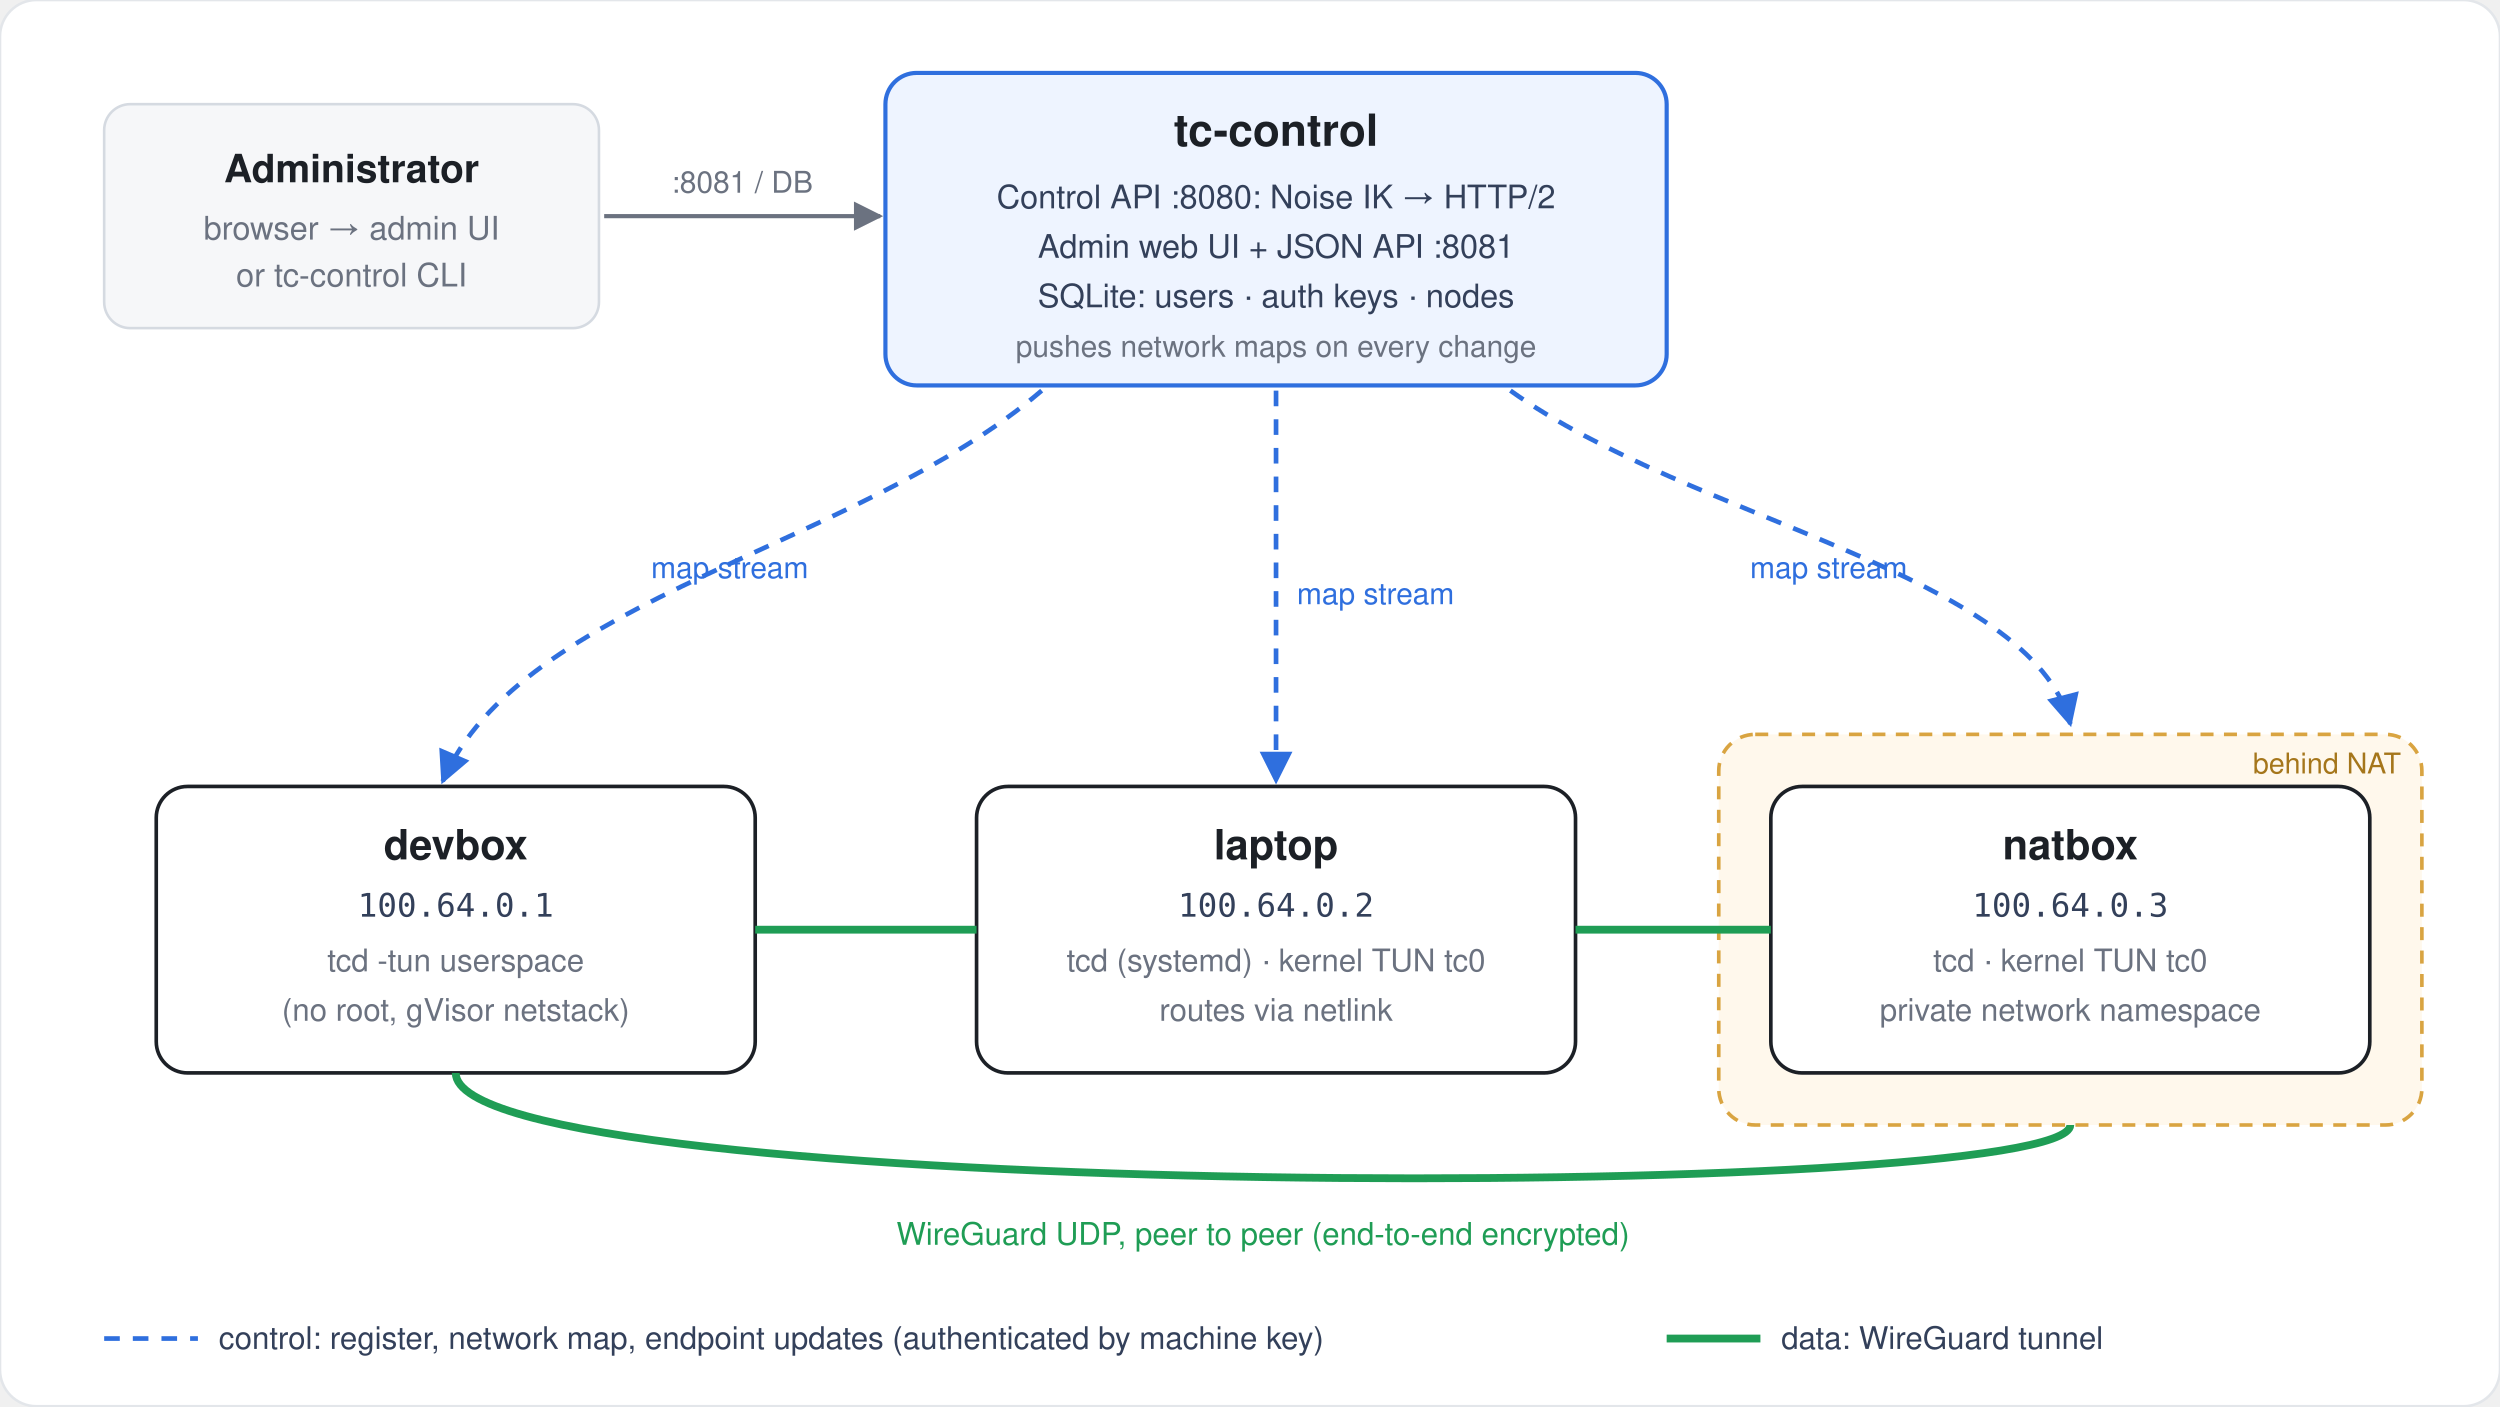
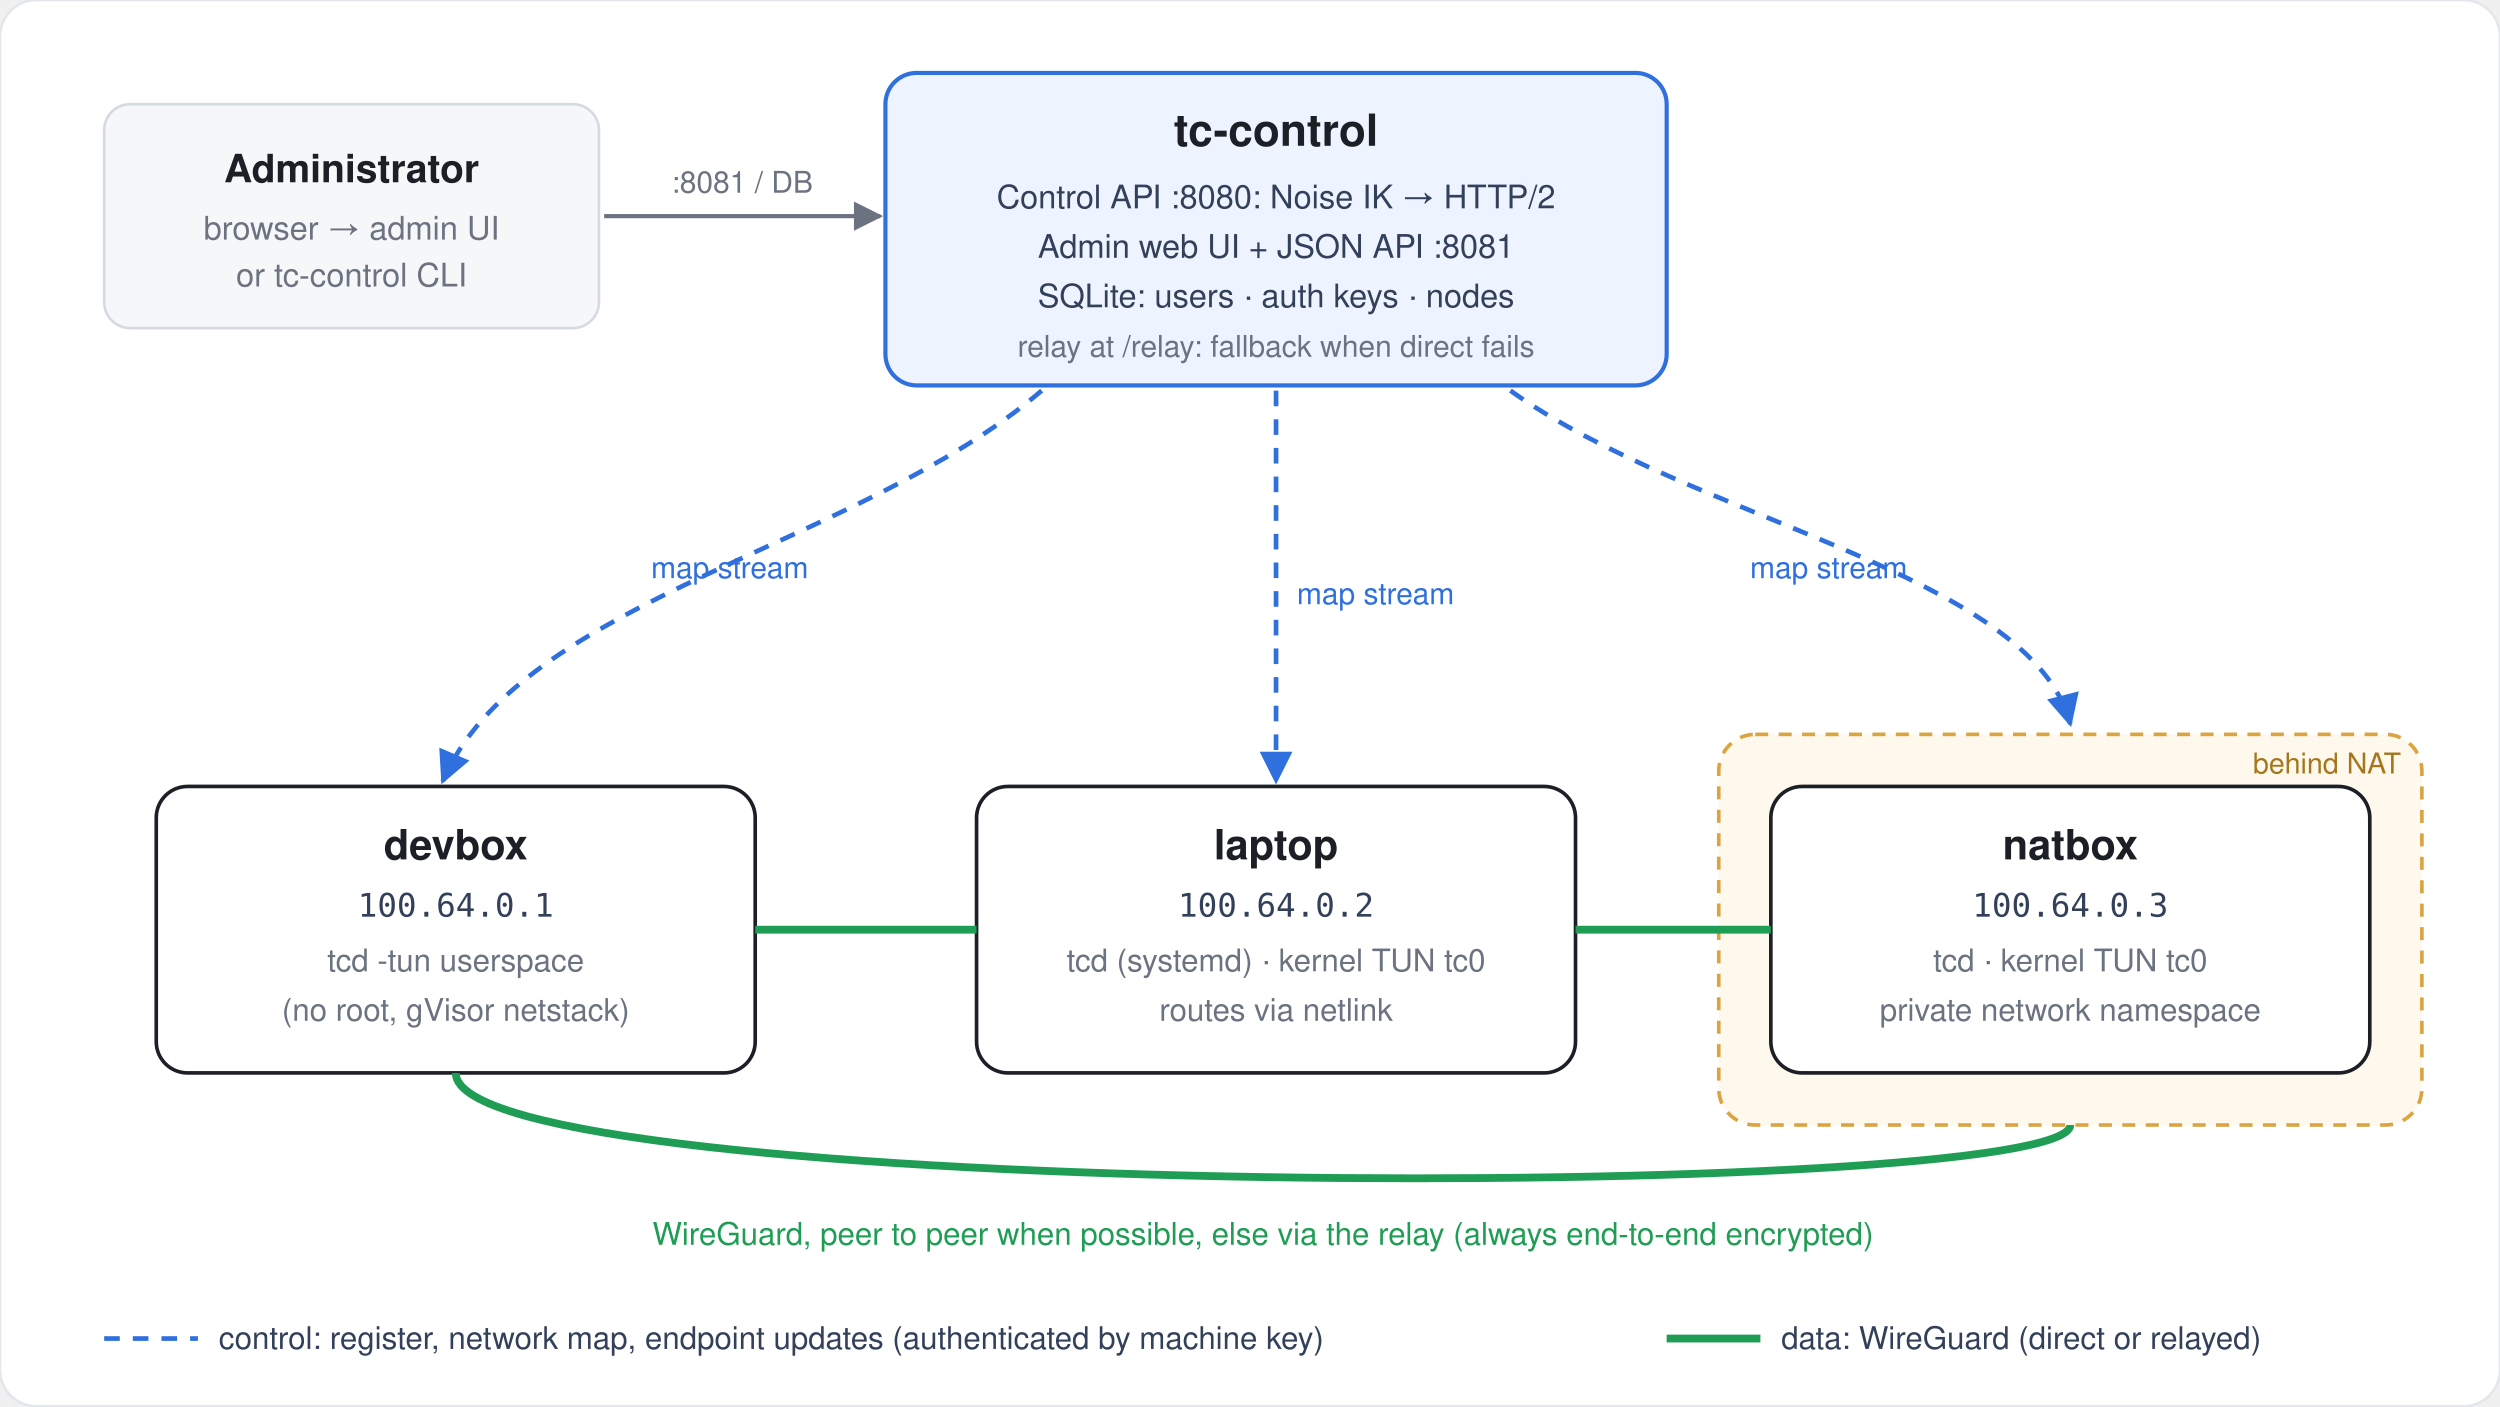
<svg xmlns="http://www.w3.org/2000/svg" viewBox="0 0 960 540" width="960" height="540" font-family="system-ui, -apple-system, 'Segoe UI', Helvetica, Arial, sans-serif">
  <defs>
    <marker id="arrow" viewBox="0 0 10 10" refX="9" refY="5" markerWidth="7" markerHeight="7" orient="auto-start-reverse">
      <path d="M0,0 L10,5 L0,10 z" fill="#2f6fde" />
    </marker>
    <marker id="arrowg" viewBox="0 0 10 10" refX="9" refY="5" markerWidth="7" markerHeight="7" orient="auto-start-reverse">
      <path d="M0,0 L10,5 L0,10 z" fill="#6b7280" />
    </marker>
  </defs>
  <rect width="960" height="540" rx="14" fill="#ffffff" stroke="#e3e6ea" />
  <rect x="40" y="40" width="190" height="86" rx="10" fill="#f6f7f9" stroke="#d5dae1" />
  <text x="135" y="70" text-anchor="middle" font-size="15" font-weight="600" fill="#1c2026">Administrator</text>
  <text x="135" y="92" text-anchor="middle" font-size="12.5" fill="#6b7280">browser → admin UI</text>
  <text x="135" y="110" text-anchor="middle" font-size="12.5" fill="#6b7280">or tc-control CLI</text>
  <line x1="232" y1="83" x2="338" y2="83" stroke="#6b7280" stroke-width="1.6" marker-end="url(#arrowg)" />
  <text x="285" y="74" text-anchor="middle" font-size="11.5" fill="#6b7280">:8081 / DB</text>
  <rect x="340" y="28" width="300" height="120" rx="12" fill="#eef4ff" stroke="#2f6fde" stroke-width="1.6" />
  <text x="490" y="56" text-anchor="middle" font-size="17" font-weight="700" fill="#1c2026">tc-control</text>
  <text x="490" y="80" text-anchor="middle" font-size="12.5" fill="#33405a">Control API :8080: Noise IK → HTTP/2</text>
  <text x="490" y="99" text-anchor="middle" font-size="12.5" fill="#33405a">Admin web UI + JSON API :8081</text>
  <text x="490" y="118" text-anchor="middle" font-size="12.5" fill="#33405a">SQLite: users · auth keys · nodes</text>
-   <text x="490" y="137" text-anchor="middle" font-size="11.5" fill="#6b7280">pushes network maps on every change</text>
+   <text x="490" y="137" text-anchor="middle" font-size="11.5" fill="#6b7280">relay at /relay: fallback when direct fails</text>
  <path d="M400,150 C330,210 200,230 170,300" fill="none" stroke="#2f6fde" stroke-width="1.8" stroke-dasharray="6 5" marker-end="url(#arrow)" />
  <path d="M490,150 L490,300" fill="none" stroke="#2f6fde" stroke-width="1.8" stroke-dasharray="6 5" marker-end="url(#arrow)" />
  <path d="M580,150 C650,200 780,220 795,278" fill="none" stroke="#2f6fde" stroke-width="1.8" stroke-dasharray="6 5" marker-end="url(#arrow)" />
  <text x="250" y="222" font-size="11.5" fill="#2f6fde">map stream</text>
  <text x="498" y="232" font-size="11.5" fill="#2f6fde">map stream</text>
  <text x="672" y="222" font-size="11.5" fill="#2f6fde">map stream</text>
  <rect x="60" y="302" width="230" height="110" rx="12" fill="#ffffff" stroke="#1c2026" stroke-width="1.4" />
  <text x="175" y="330" text-anchor="middle" font-size="16" font-weight="700" fill="#1c2026">devbox</text>
  <text x="175" y="352" text-anchor="middle" font-size="12.5" fill="#33405a" font-family="ui-monospace, 'DejaVu Sans Mono', monospace">100.64.0.1</text>
  <text x="175" y="373" text-anchor="middle" font-size="12" fill="#6b7280">tcd -tun userspace</text>
  <text x="175" y="392" text-anchor="middle" font-size="12" fill="#6b7280">(no root, gVisor netstack)</text>
  <rect x="375" y="302" width="230" height="110" rx="12" fill="#ffffff" stroke="#1c2026" stroke-width="1.4" />
  <text x="490" y="330" text-anchor="middle" font-size="16" font-weight="700" fill="#1c2026">laptop</text>
  <text x="490" y="352" text-anchor="middle" font-size="12.5" fill="#33405a" font-family="ui-monospace, 'DejaVu Sans Mono', monospace">100.64.0.2</text>
  <text x="490" y="373" text-anchor="middle" font-size="12" fill="#6b7280">tcd (systemd) · kernel TUN tc0</text>
  <text x="490" y="392" text-anchor="middle" font-size="12" fill="#6b7280">routes via netlink</text>
  <rect x="660" y="282" width="270" height="150" rx="14" fill="#fff8ec" stroke="#d9a441" stroke-width="1.4" stroke-dasharray="5 4" />
  <text x="922" y="297" text-anchor="end" font-size="11" fill="#a5761b">behind NAT</text>
  <rect x="680" y="302" width="230" height="110" rx="12" fill="#ffffff" stroke="#1c2026" stroke-width="1.4" />
  <text x="795" y="330" text-anchor="middle" font-size="16" font-weight="700" fill="#1c2026">natbox</text>
  <text x="795" y="352" text-anchor="middle" font-size="12.5" fill="#33405a" font-family="ui-monospace, 'DejaVu Sans Mono', monospace">100.64.0.3</text>
  <text x="795" y="373" text-anchor="middle" font-size="12" fill="#6b7280">tcd · kernel TUN tc0</text>
  <text x="795" y="392" text-anchor="middle" font-size="12" fill="#6b7280">private network namespace</text>
  <line x1="290" y1="357" x2="375" y2="357" stroke="#1f9d55" stroke-width="3" />
  <line x1="605" y1="357" x2="680" y2="357" stroke="#1f9d55" stroke-width="3" />
  <path d="M175,412 C175,462 795,462 795,432" fill="none" stroke="#1f9d55" stroke-width="3" />
-   <text x="485" y="478" text-anchor="middle" font-size="12" fill="#1f9d55">WireGuard UDP, peer to peer (end-to-end encrypted)</text>
+   <text x="485" y="478" text-anchor="middle" font-size="12" fill="#1f9d55">WireGuard, peer to peer when possible, else via the relay (always end-to-end encrypted)</text>
  <line x1="40" y1="514" x2="76" y2="514" stroke="#2f6fde" stroke-width="1.8" stroke-dasharray="6 5" />
  <text x="84" y="518" font-size="12" fill="#33405a">control: register, network map, endpoint updates (authenticated by machine key)</text>
  <line x1="640" y1="514" x2="676" y2="514" stroke="#1f9d55" stroke-width="3" />
-   <text x="684" y="518" font-size="12" fill="#33405a">data: WireGuard tunnel</text>
+   <text x="684" y="518" font-size="12" fill="#33405a">data: WireGuard (direct or relayed)</text>
</svg>
